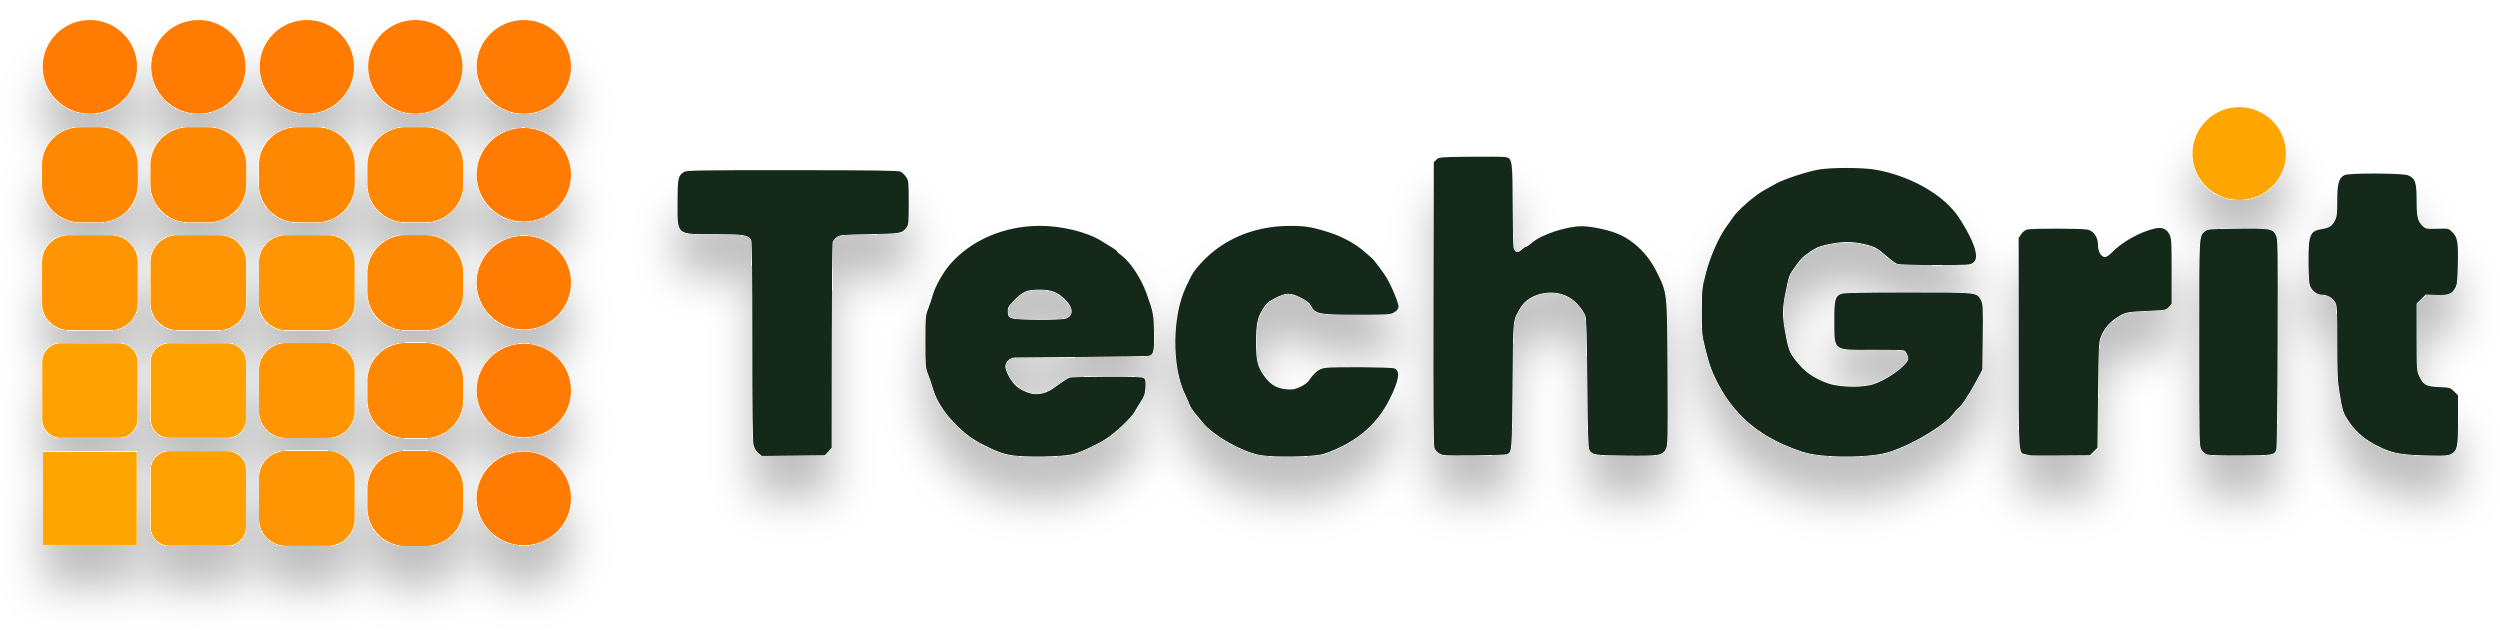
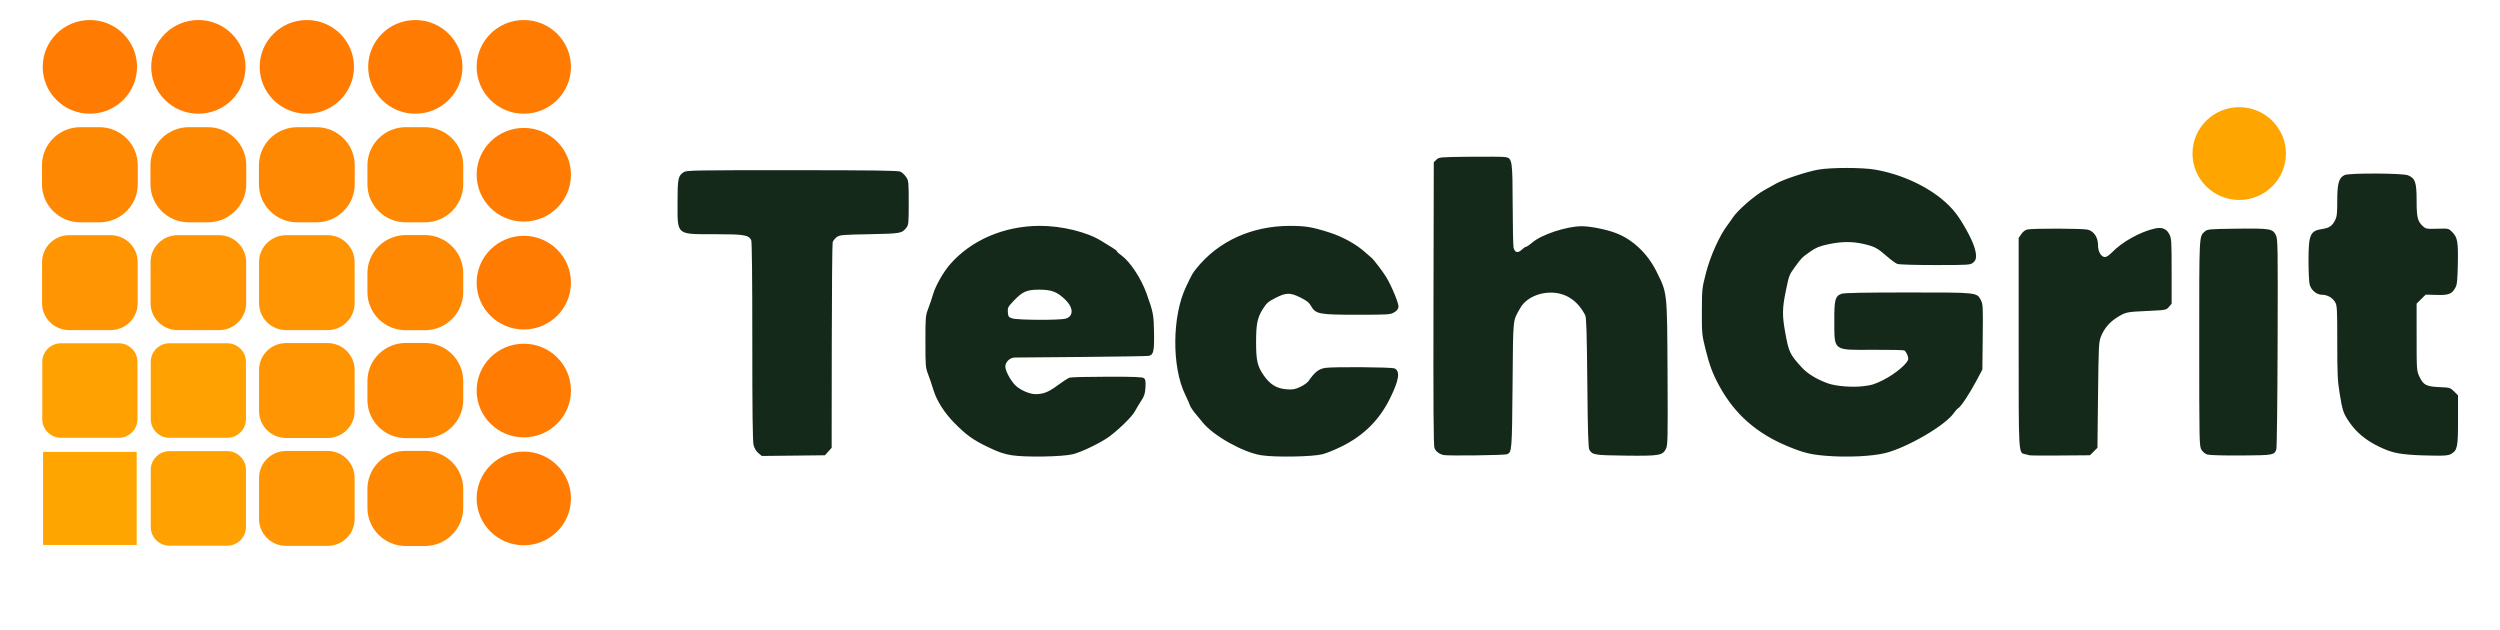
<svg xmlns="http://www.w3.org/2000/svg" preserveAspectRatio="none" overflow="visible" style="display: block;" width="238.239" height="60.032" viewBox="0 0 238.239 60.032" fill="none">
-   <g id="techgrit-logo-transparente 1" filter="url(#filter0_d_0_72)">
+   <g id="techgrit-logo-transparente 1">
    <g id="techgrit-symbol">
      <path id="Vector" d="M8.565 10.836C11.047 10.836 13.059 8.838 13.059 6.372C13.059 3.907 11.047 1.909 8.565 1.909C6.083 1.909 4.071 3.907 4.071 6.372C4.071 8.838 6.083 10.836 8.565 10.836Z" fill="#FF7B02" />
      <path id="Vector_2" d="M18.903 10.836C21.385 10.836 23.397 8.838 23.397 6.372C23.397 3.907 21.385 1.909 18.903 1.909C16.421 1.909 14.409 3.907 14.409 6.372C14.409 8.838 16.421 10.836 18.903 10.836Z" fill="#FF7B02" />
      <path id="Vector_3" d="M29.241 10.836C31.723 10.836 33.734 8.838 33.734 6.372C33.734 3.907 31.723 1.909 29.241 1.909C26.759 1.909 24.747 3.907 24.747 6.372C24.747 8.838 26.759 10.836 29.241 10.836Z" fill="#FF7B02" />
      <path id="Vector_4" d="M39.579 10.836C42.06 10.836 44.072 8.838 44.072 6.372C44.072 3.907 42.06 1.909 39.579 1.909C37.097 1.909 35.085 3.907 35.085 6.372C35.085 8.838 37.097 10.836 39.579 10.836Z" fill="#FF7B02" />
      <path id="Vector_5" d="M49.916 10.836C52.398 10.836 54.41 8.838 54.41 6.372C54.41 3.907 52.398 1.909 49.916 1.909C47.435 1.909 45.423 3.907 45.423 6.372C45.423 8.838 47.435 10.836 49.916 10.836Z" fill="#FF7B02" />
      <path id="Vector_6" d="M9.473 12.119H7.657C5.637 12.119 4 13.746 4 15.752V17.556C4 19.562 5.637 21.188 7.657 21.188H9.473C11.493 21.188 13.13 19.562 13.13 17.556V15.752C13.13 13.746 11.493 12.119 9.473 12.119Z" fill="#FF8802" />
      <path id="Vector_7" d="M19.811 12.119H17.995C15.975 12.119 14.338 13.746 14.338 15.752V17.556C14.338 19.562 15.975 21.188 17.995 21.188H19.811C21.831 21.188 23.468 19.562 23.468 17.556V15.752C23.468 13.746 21.831 12.119 19.811 12.119Z" fill="#FF8802" />
      <path id="Vector_8" d="M30.149 12.119H28.333C26.313 12.119 24.676 13.746 24.676 15.752V17.556C24.676 19.562 26.313 21.188 28.333 21.188H30.149C32.168 21.188 33.806 19.562 33.806 17.556V15.752C33.806 13.746 32.168 12.119 30.149 12.119Z" fill="#FF8802" />
      <path id="Vector_9" d="M40.487 12.119H38.67C36.651 12.119 35.014 13.746 35.014 15.752V17.556C35.014 19.562 36.651 21.188 38.67 21.188H40.487C42.506 21.188 44.144 19.562 44.144 17.556V15.752C44.144 13.746 42.506 12.119 40.487 12.119Z" fill="#FF8802" />
      <path id="Vector_10" d="M49.916 21.117C52.398 21.117 54.41 19.119 54.41 16.654C54.41 14.188 52.398 12.19 49.916 12.19C47.435 12.19 45.423 14.188 45.423 16.654C45.423 19.119 47.435 21.117 49.916 21.117Z" fill="#FF7B02" />
      <path id="Vector_11" d="M10.537 22.411H6.593C5.167 22.411 4.01 23.559 4.01 24.976V28.894C4.01 30.31 5.167 31.459 6.593 31.459H10.537C11.963 31.459 13.12 30.31 13.12 28.894V24.976C13.12 23.559 11.963 22.411 10.537 22.411Z" fill="#FF9502" />
      <path id="Vector_12" d="M20.875 22.411H16.931C15.505 22.411 14.348 23.559 14.348 24.976V28.894C14.348 30.31 15.505 31.459 16.931 31.459H20.875C22.301 31.459 23.457 30.31 23.457 28.894V24.976C23.457 23.559 22.301 22.411 20.875 22.411Z" fill="#FF9502" />
      <path id="Vector_13" d="M31.213 22.411H27.269C25.842 22.411 24.686 23.559 24.686 24.976V28.894C24.686 30.31 25.842 31.459 27.269 31.459H31.213C32.639 31.459 33.795 30.31 33.795 28.894V24.976C33.795 23.559 32.639 22.411 31.213 22.411Z" fill="#FF9502" />
      <path id="Vector_14" d="M40.487 22.401H38.67C36.651 22.401 35.014 24.027 35.014 26.033V27.837C35.014 29.843 36.651 31.469 38.67 31.469H40.487C42.506 31.469 44.144 29.843 44.144 27.837V26.033C44.144 24.027 42.506 22.401 40.487 22.401Z" fill="#FF8802" />
      <path id="Vector_15" d="M49.916 31.399C52.398 31.399 54.41 29.4 54.41 26.935C54.41 24.47 52.398 22.471 49.916 22.471C47.435 22.471 45.423 24.47 45.423 26.935C45.423 29.4 47.435 31.399 49.916 31.399Z" fill="#FF7B02" />
      <path id="Vector_16" d="M11.31 32.71H5.82C4.83 32.71 4.028 33.507 4.028 34.49V39.943C4.028 40.926 4.83 41.723 5.82 41.723H11.31C12.3 41.723 13.102 40.926 13.102 39.943V34.49C13.102 33.507 12.3 32.71 11.31 32.71Z" fill="#FFA201" />
      <path id="Vector_17" d="M21.648 32.71H16.158C15.168 32.71 14.366 33.507 14.366 34.49V39.943C14.366 40.926 15.168 41.723 16.158 41.723H21.648C22.637 41.723 23.44 40.926 23.44 39.943V34.49C23.44 33.507 22.637 32.71 21.648 32.71Z" fill="#FFA201" />
      <path id="Vector_18" d="M31.213 32.692H27.269C25.842 32.692 24.686 33.841 24.686 35.258V39.175C24.686 40.592 25.842 41.74 27.269 41.74H31.213C32.639 41.74 33.795 40.592 33.795 39.175V35.258C33.795 33.841 32.639 32.692 31.213 32.692Z" fill="#FF9502" />
      <path id="Vector_19" d="M40.487 32.682H38.67C36.651 32.682 35.014 34.308 35.014 36.314V38.118C35.014 40.124 36.651 41.75 38.67 41.75H40.487C42.506 41.75 44.144 40.124 44.144 38.118V36.314C44.144 34.308 42.506 32.682 40.487 32.682Z" fill="#FF8802" />
      <path id="Vector_20" d="M49.916 41.68C52.398 41.68 54.41 39.681 54.41 37.216C54.41 34.751 52.398 32.753 49.916 32.753C47.435 32.753 45.423 34.751 45.423 37.216C45.423 39.681 47.435 41.68 49.916 41.68Z" fill="#FF7B02" />
      <path id="Vector_21" d="M13.027 43.065H4.103V51.93H13.027V43.065Z" fill="#FFA500" />
      <path id="Vector_22" d="M21.648 42.991H16.158C15.168 42.991 14.366 43.788 14.366 44.771V50.224C14.366 51.207 15.168 52.004 16.158 52.004H21.648C22.637 52.004 23.44 51.207 23.44 50.224V44.771C23.44 43.788 22.637 42.991 21.648 42.991Z" fill="#FFA201" />
      <path id="Vector_23" d="M31.213 42.974H27.269C25.842 42.974 24.686 44.122 24.686 45.539V49.456C24.686 50.873 25.842 52.021 27.269 52.021H31.213C32.639 52.021 33.795 50.873 33.795 49.456V45.539C33.795 44.122 32.639 42.974 31.213 42.974Z" fill="#FF9502" />
      <path id="Vector_24" d="M40.487 42.963H38.67C36.651 42.963 35.014 44.59 35.014 46.596V48.4C35.014 50.406 36.651 52.032 38.67 52.032H40.487C42.506 52.032 44.144 50.406 44.144 48.4V46.596C44.144 44.59 42.506 42.963 40.487 42.963Z" fill="#FF8802" />
      <path id="Vector_25" d="M49.916 51.961C52.398 51.961 54.41 49.963 54.41 47.498C54.41 45.032 52.398 43.034 49.916 43.034C47.435 43.034 45.423 45.032 45.423 47.498C45.423 49.963 47.435 51.961 49.916 51.961Z" fill="#FF7B02" />
    </g>
    <path id="techgrit-i-dot" d="M213.387 19.055C215.845 19.055 217.838 17.076 217.838 14.634C217.838 12.193 215.845 10.213 213.387 10.213C210.929 10.213 208.936 12.193 208.936 14.634C208.936 17.076 210.929 19.055 213.387 19.055Z" fill="#FFA500" />
    <path id="wordmark" d="M96.415 43.384C95.643 43.258 95.159 43.091 94.113 42.587C92.71 41.91 92.05 41.433 90.911 40.268C89.968 39.302 89.254 38.167 88.946 37.144C88.808 36.684 88.581 36.014 88.441 35.656C88.202 35.042 88.188 34.853 88.188 32.552C88.188 30.248 88.202 30.064 88.443 29.449C88.582 29.09 88.797 28.454 88.92 28.035C89.153 27.233 89.887 25.939 90.524 25.204C92.536 22.883 95.685 21.529 99.092 21.523C101.18 21.517 103.613 22.115 104.956 22.961C105.318 23.189 105.798 23.486 106.025 23.618C106.251 23.751 106.436 23.898 106.436 23.945C106.436 23.992 106.621 24.162 106.847 24.323C107.686 24.922 108.74 26.514 109.261 27.968C109.904 29.761 109.95 30.005 109.975 31.736C110 33.488 109.926 33.809 109.474 33.911C109.34 33.942 106.494 33.989 103.148 34.017C99.802 34.045 96.902 34.071 96.704 34.072C96.241 34.078 95.804 34.492 95.804 34.927C95.804 35.319 96.258 36.191 96.717 36.676C97.159 37.143 98.087 37.56 98.684 37.56C99.446 37.559 99.924 37.365 100.819 36.699C101.286 36.351 101.785 36.029 101.929 35.985C102.073 35.94 103.686 35.902 105.515 35.9C108.156 35.896 108.877 35.926 109.019 36.042C109.161 36.159 109.189 36.342 109.157 36.915C109.124 37.506 109.051 37.74 108.767 38.172C108.575 38.465 108.298 38.924 108.15 39.194C107.876 39.697 106.813 40.755 105.787 41.548C105.037 42.126 103.108 43.071 102.238 43.286C101.248 43.53 97.691 43.59 96.415 43.384ZM101.536 30.368C102.323 30.15 102.316 29.332 101.517 28.557C100.747 27.808 100.217 27.605 99.037 27.605C97.841 27.606 97.446 27.779 96.591 28.677C96.054 29.241 96.014 29.321 96.044 29.749C96.075 30.169 96.114 30.224 96.462 30.342C96.95 30.507 100.956 30.527 101.536 30.368ZM120.192 43.384C118.46 43.107 115.666 41.547 114.625 40.274C114.457 40.07 114.128 39.67 113.894 39.387C113.66 39.104 113.434 38.761 113.394 38.625C113.354 38.489 113.153 38.034 112.948 37.615C111.657 34.973 111.689 30.141 113.016 27.345C113.605 26.104 113.643 26.038 114.042 25.545C116.118 22.979 119.293 21.535 122.877 21.526C124.402 21.522 125.032 21.626 126.713 22.163C127.96 22.561 129.285 23.298 130.111 24.055C130.382 24.303 130.654 24.541 130.715 24.583C130.875 24.695 131.79 25.896 132.097 26.401C132.611 27.241 133.308 28.928 133.271 29.242C133.246 29.456 133.121 29.615 132.852 29.77C132.489 29.981 132.295 29.994 129.344 29.994C125.702 29.994 125.374 29.933 124.94 29.166C124.752 28.832 124.524 28.65 123.936 28.358C122.949 27.867 122.573 27.872 121.555 28.388C120.852 28.745 120.699 28.88 120.334 29.46C119.821 30.279 119.699 30.89 119.699 32.616C119.699 34.341 119.824 34.895 120.404 35.738C121.021 36.634 121.643 37.021 122.584 37.096C123.181 37.144 123.383 37.11 123.891 36.879C124.221 36.729 124.584 36.472 124.698 36.308C125.287 35.46 125.659 35.165 126.275 35.061C126.984 34.941 132.596 34.981 132.888 35.108C133.454 35.354 133.331 36.199 132.475 37.941C131.462 40.003 129.983 41.482 127.89 42.527C127.241 42.851 126.403 43.193 126.027 43.287C125.043 43.533 121.494 43.591 120.192 43.384ZM174.004 43.436C172.555 43.318 171.897 43.156 170.437 42.56C167.42 41.328 165.311 39.477 163.832 36.763C163.21 35.62 162.903 34.802 162.523 33.261C162.187 31.9 162.174 31.759 162.181 29.667C162.188 27.529 162.195 27.462 162.584 25.965C162.995 24.39 163.853 22.474 164.584 21.504C164.766 21.264 165.006 20.924 165.119 20.749C165.567 20.056 167.201 18.63 168.135 18.117C168.472 17.931 168.971 17.654 169.241 17.499C169.951 17.095 172.198 16.352 173.278 16.164C174.508 15.951 177.466 15.953 178.705 16.167C181.815 16.706 184.846 18.343 186.365 20.304C187.03 21.164 187.918 22.781 188.152 23.563C188.397 24.38 188.363 24.768 188.025 25.032C187.747 25.249 187.608 25.258 184.415 25.258C182.437 25.258 180.976 25.214 180.801 25.148C180.641 25.087 180.181 24.75 179.781 24.399C178.9 23.628 178.634 23.489 177.572 23.244C176.495 22.997 175.451 23.009 174.193 23.285C173.368 23.466 173.043 23.6 172.51 23.976C171.716 24.536 171.661 24.592 171.063 25.422C170.489 26.218 170.495 26.203 170.165 27.804C169.841 29.38 169.833 30.082 170.121 31.668C170.466 33.572 170.552 33.755 171.708 35.023C172.244 35.612 173.175 36.176 174.208 36.538C174.971 36.805 176.446 36.925 177.516 36.807C178.354 36.715 178.655 36.622 179.499 36.195C180.635 35.619 181.846 34.589 181.846 34.197C181.846 33.924 181.657 33.519 181.474 33.398C181.407 33.355 180.062 33.326 178.484 33.334C174.639 33.355 174.815 33.485 174.801 30.593C174.79 28.557 174.885 28.205 175.502 27.992C175.741 27.909 177.737 27.871 181.835 27.871C188.528 27.871 188.383 27.855 188.784 28.633C188.963 28.979 188.978 29.303 188.946 32.117L188.91 35.22L188.331 36.309C187.682 37.525 186.866 38.755 186.616 38.895C186.525 38.945 186.339 39.149 186.203 39.349C185.398 40.525 181.805 42.629 179.676 43.17C178.426 43.487 176.017 43.601 174.004 43.436ZM72.267 43.175C72.057 42.999 71.891 42.72 71.812 42.409C71.724 42.063 71.689 39.156 71.691 32.498C71.694 26.511 71.655 23.001 71.587 22.874C71.325 22.39 70.883 22.319 68.134 22.319C64.412 22.319 64.566 22.447 64.566 19.349C64.566 17.014 64.618 16.753 65.165 16.398C65.422 16.23 66.266 16.216 75.485 16.218C83.291 16.221 85.588 16.252 85.81 16.358C85.967 16.433 86.208 16.661 86.346 16.864C86.585 17.217 86.597 17.327 86.597 19.326C86.597 21.279 86.582 21.437 86.369 21.705C85.945 22.241 85.832 22.261 82.851 22.319C80.212 22.37 80.017 22.387 79.729 22.601C79.561 22.725 79.39 22.947 79.349 23.09C79.308 23.235 79.27 27.7 79.264 33.013L79.253 42.674L78.933 43.029L78.614 43.385L75.606 43.419L72.599 43.452L72.267 43.175ZM137.573 43.364C137.171 43.283 136.833 43.027 136.697 42.699C136.609 42.487 136.583 38.658 136.604 28.935L136.633 15.466L136.882 15.217C137.128 14.974 137.178 14.969 140.116 14.936C141.757 14.918 143.264 14.934 143.464 14.97C144.11 15.089 144.139 15.289 144.152 19.566C144.158 21.649 144.196 23.471 144.237 23.614C144.367 24.078 144.639 24.148 144.993 23.812C145.164 23.649 145.36 23.516 145.428 23.516C145.497 23.516 145.773 23.326 146.043 23.095C146.914 22.346 149.306 21.562 150.731 21.558C151.553 21.556 153.084 21.863 154.005 22.216C155.596 22.826 157.006 24.162 157.847 25.857C158.898 27.977 158.868 27.704 158.909 35.546C158.943 41.951 158.932 42.43 158.75 42.786C158.433 43.405 158.104 43.459 154.883 43.419C151.94 43.383 151.739 43.351 151.46 42.865C151.353 42.68 151.307 41.166 151.264 36.472C151.221 31.805 151.174 30.255 151.068 30.048C150.395 28.733 149.356 27.989 148.061 27.895C146.731 27.799 145.414 28.4 144.879 29.348C144.143 30.652 144.201 30.067 144.141 36.69C144.084 42.959 144.075 43.077 143.624 43.286C143.413 43.384 138.013 43.453 137.573 43.364ZM193.411 43.389C193.35 43.367 193.166 43.32 193.001 43.285C192.346 43.141 192.369 43.532 192.369 32.628V22.677L192.62 22.308C192.774 22.081 192.996 21.912 193.195 21.869C193.749 21.752 198.532 21.767 198.972 21.888C199.556 22.049 199.932 22.627 199.932 23.364C199.932 23.995 200.232 24.496 200.61 24.496C200.733 24.496 201.013 24.309 201.232 24.08C202.202 23.065 203.95 22.088 205.351 21.776C206.028 21.625 206.46 21.797 206.731 22.326C206.93 22.714 206.947 22.979 206.947 25.847V28.948L206.686 29.248C206.428 29.546 206.406 29.55 204.686 29.63C202.632 29.726 202.585 29.736 201.783 30.228C201.049 30.678 200.537 31.276 200.221 32.048C200.004 32.578 199.99 32.863 199.934 37.641L199.877 42.674L199.519 43.029L199.161 43.385L196.34 43.407C194.789 43.419 193.47 43.412 193.411 43.389ZM210.367 43.32C210.15 43.256 209.923 43.075 209.793 42.864C209.583 42.523 209.578 42.252 209.577 32.683C209.577 22.131 209.555 22.559 210.125 22.046C210.352 21.843 210.55 21.826 213.123 21.793C216.313 21.752 216.581 21.796 216.877 22.401C217.067 22.787 217.075 23.322 217.047 32.698C217.031 38.137 216.976 42.696 216.926 42.827C216.718 43.371 216.641 43.384 213.589 43.406C211.974 43.418 210.572 43.38 210.367 43.32ZM230.128 43.365C228.483 43.261 227.863 43.116 226.731 42.574C225.448 41.959 224.531 41.196 223.838 40.165C223.3 39.365 223.227 39.142 222.952 37.452C222.763 36.29 222.73 35.582 222.73 32.607C222.729 29.344 222.716 29.101 222.515 28.774C222.256 28.352 221.776 28.089 221.264 28.089C220.77 28.089 220.252 27.66 220.103 27.129C220.042 26.909 219.991 25.878 219.991 24.839C219.99 22.355 220.148 21.992 221.305 21.821C221.958 21.725 222.243 21.534 222.509 21.015C222.699 20.647 222.73 20.374 222.73 19.107C222.73 17.46 222.886 16.929 223.439 16.679C223.886 16.476 228.975 16.499 229.472 16.705C230.161 16.991 230.292 17.372 230.293 19.083C230.293 20.72 230.384 21.092 230.891 21.556C231.173 21.813 231.248 21.826 232.263 21.797C233.334 21.765 233.336 21.765 233.675 22.102C234.19 22.613 234.263 23.019 234.221 25.15C234.19 26.717 234.149 27.117 233.99 27.408C233.651 28.024 233.351 28.14 232.187 28.106L231.158 28.076L230.726 28.505L230.293 28.934L230.294 32.132C230.295 35.28 230.299 35.337 230.56 35.892C230.933 36.69 231.21 36.835 232.456 36.889C233.463 36.932 233.502 36.945 233.866 37.305L234.239 37.676V40.025C234.239 42.61 234.18 42.908 233.59 43.254C233.333 43.405 233.027 43.436 231.975 43.419C231.261 43.409 230.43 43.385 230.128 43.365Z" fill-rule="evenodd" clip-rule="evenodd" fill="#15291B" />
  </g>
  <defs>
-     <filter id="filter0_d_0_72" x="-1.911" y="0" width="243" height="62" filterUnits="userSpaceOnUse" color-interpolation-filters="sRGB">
-       <feFlood flood-opacity="0" result="BackgroundImageFix" />
-       <feColorMatrix in="SourceAlpha" type="matrix" values="0 0 0 0 0 0 0 0 0 0 0 0 0 0 0 0 0 0 127 0" result="hardAlpha" />
-       <feOffset dy="4" />
-       <feGaussianBlur stdDeviation="2" />
-       <feComposite in2="hardAlpha" operator="out" />
-       <feColorMatrix type="matrix" values="0 0 0 0 0 0 0 0 0 0 0 0 0 0 0 0 0 0 0.25 0" />
-       <feBlend mode="normal" in2="BackgroundImageFix" result="effect1_dropShadow_0_72" />
-       <feBlend mode="normal" in="SourceGraphic" in2="effect1_dropShadow_0_72" result="shape" />
-     </filter>
-   </defs>
+ 
+ </defs>
</svg>
